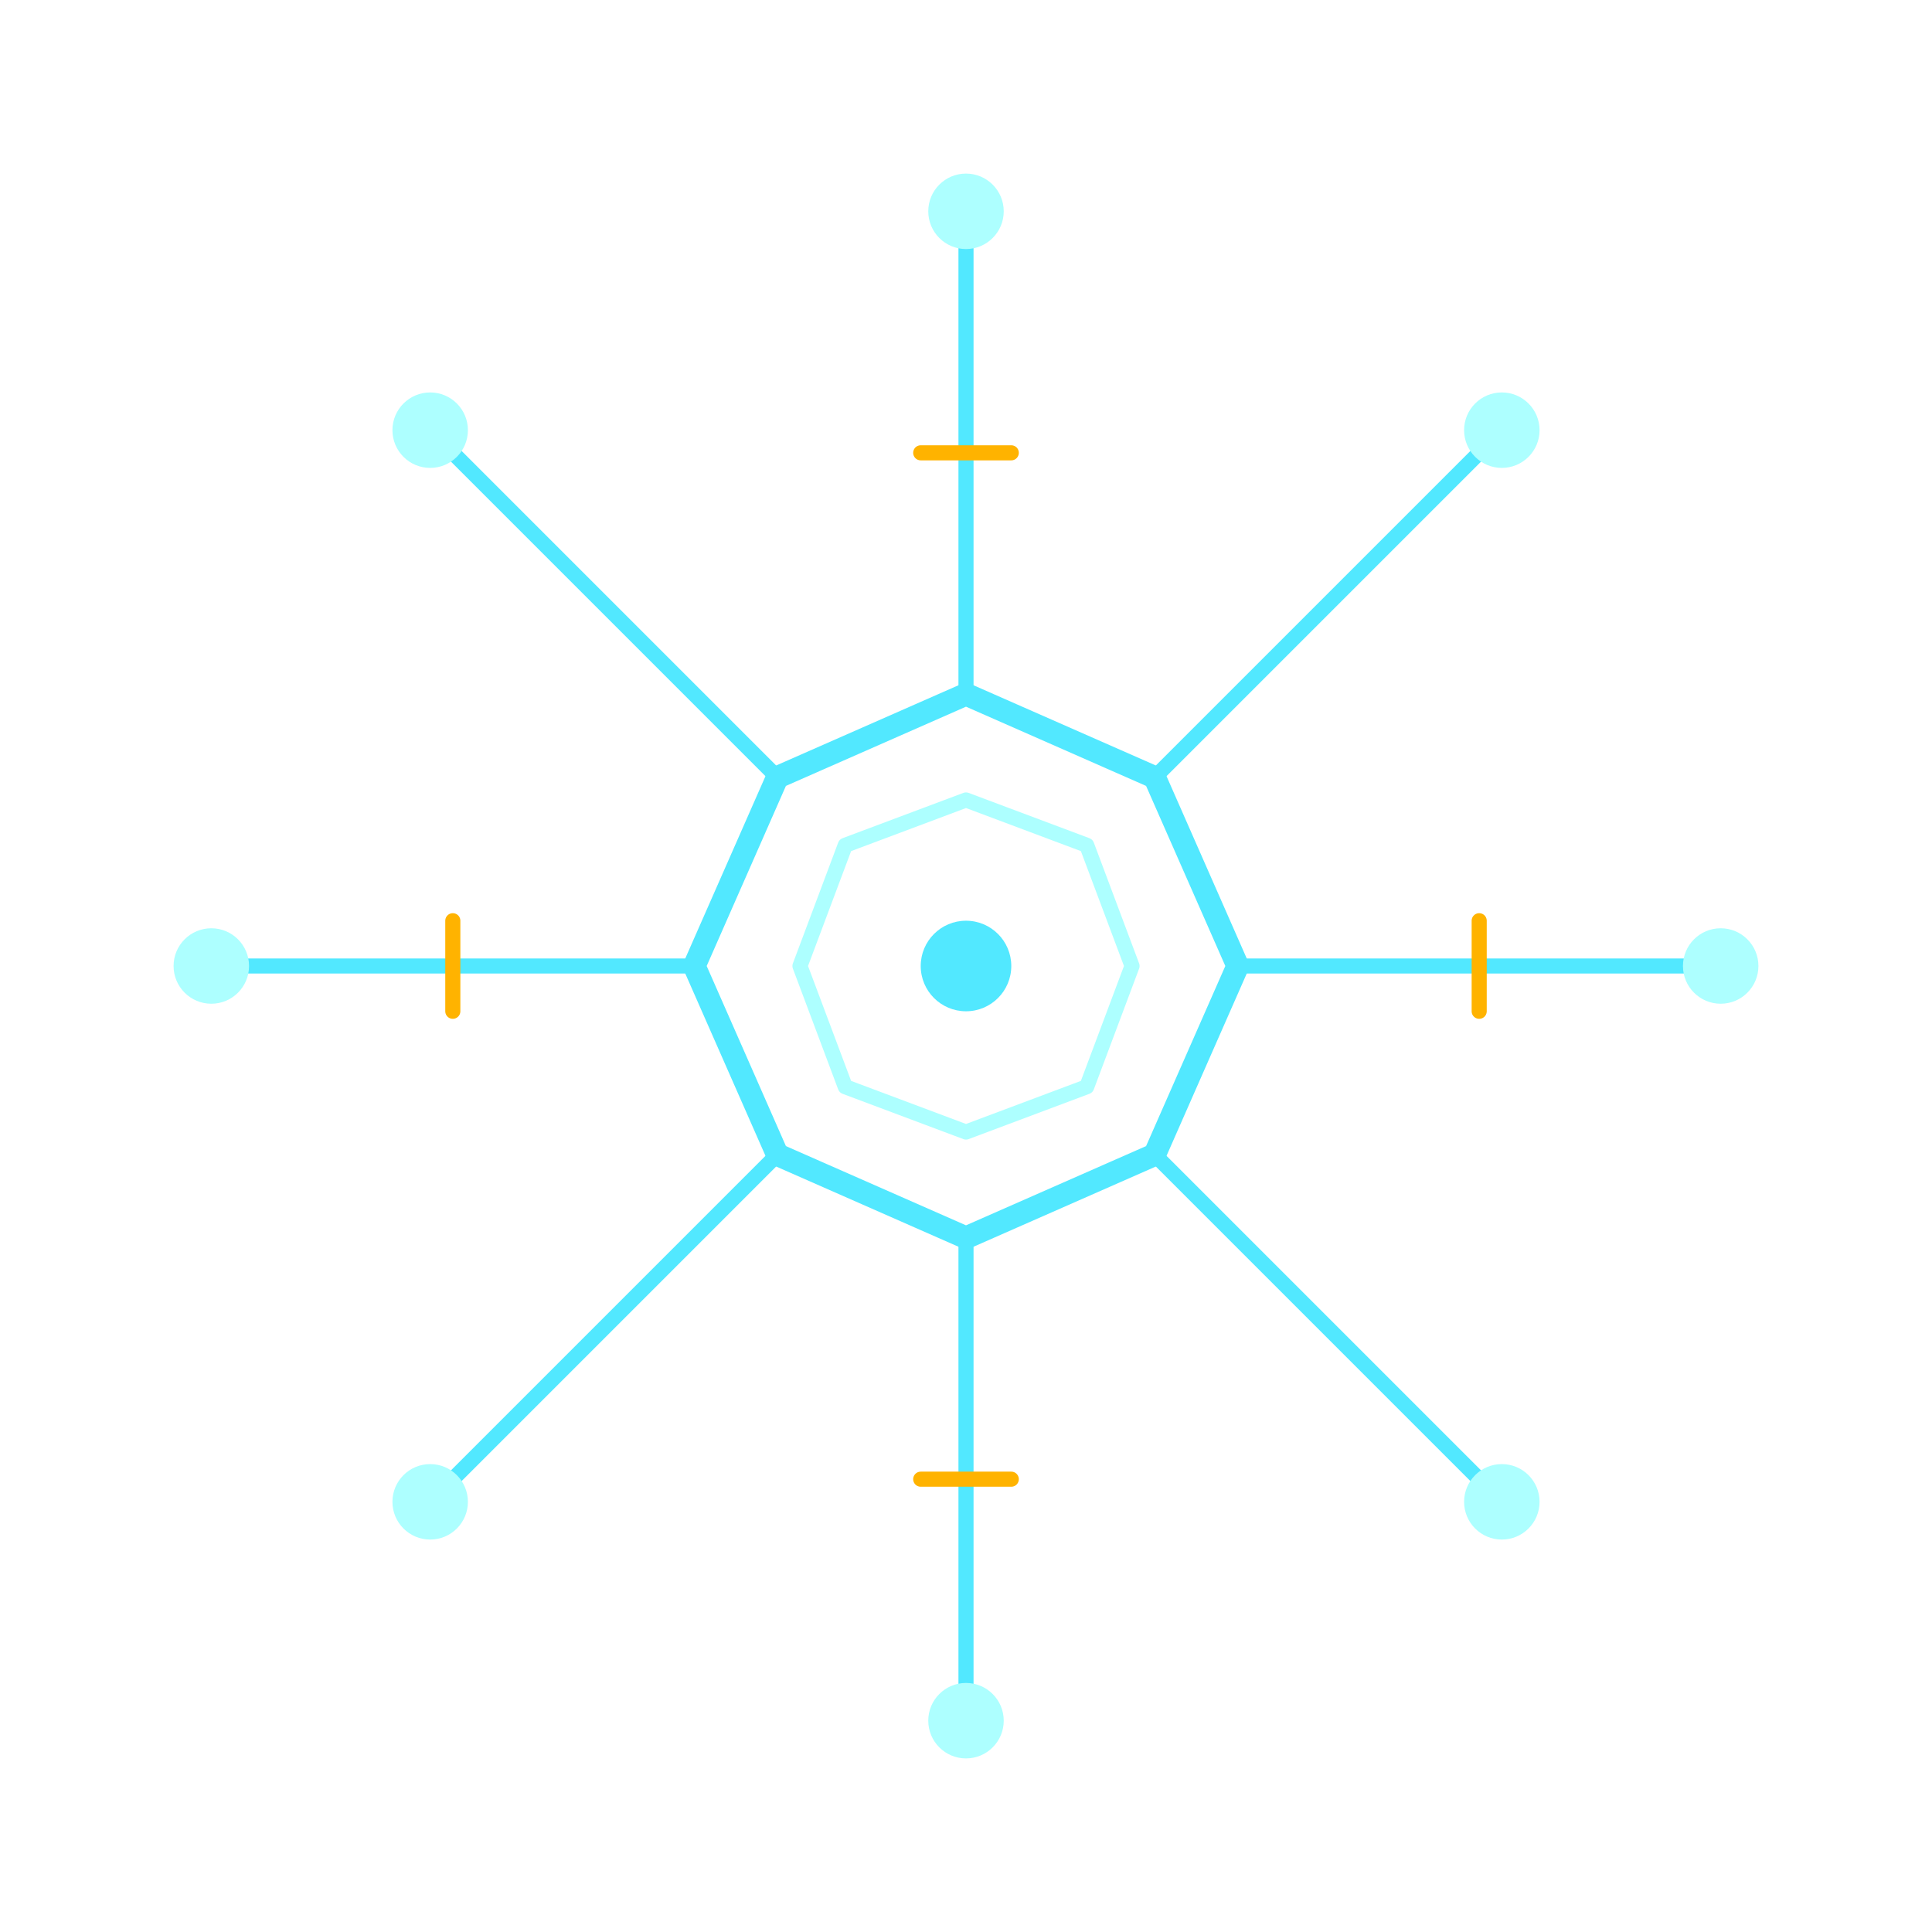
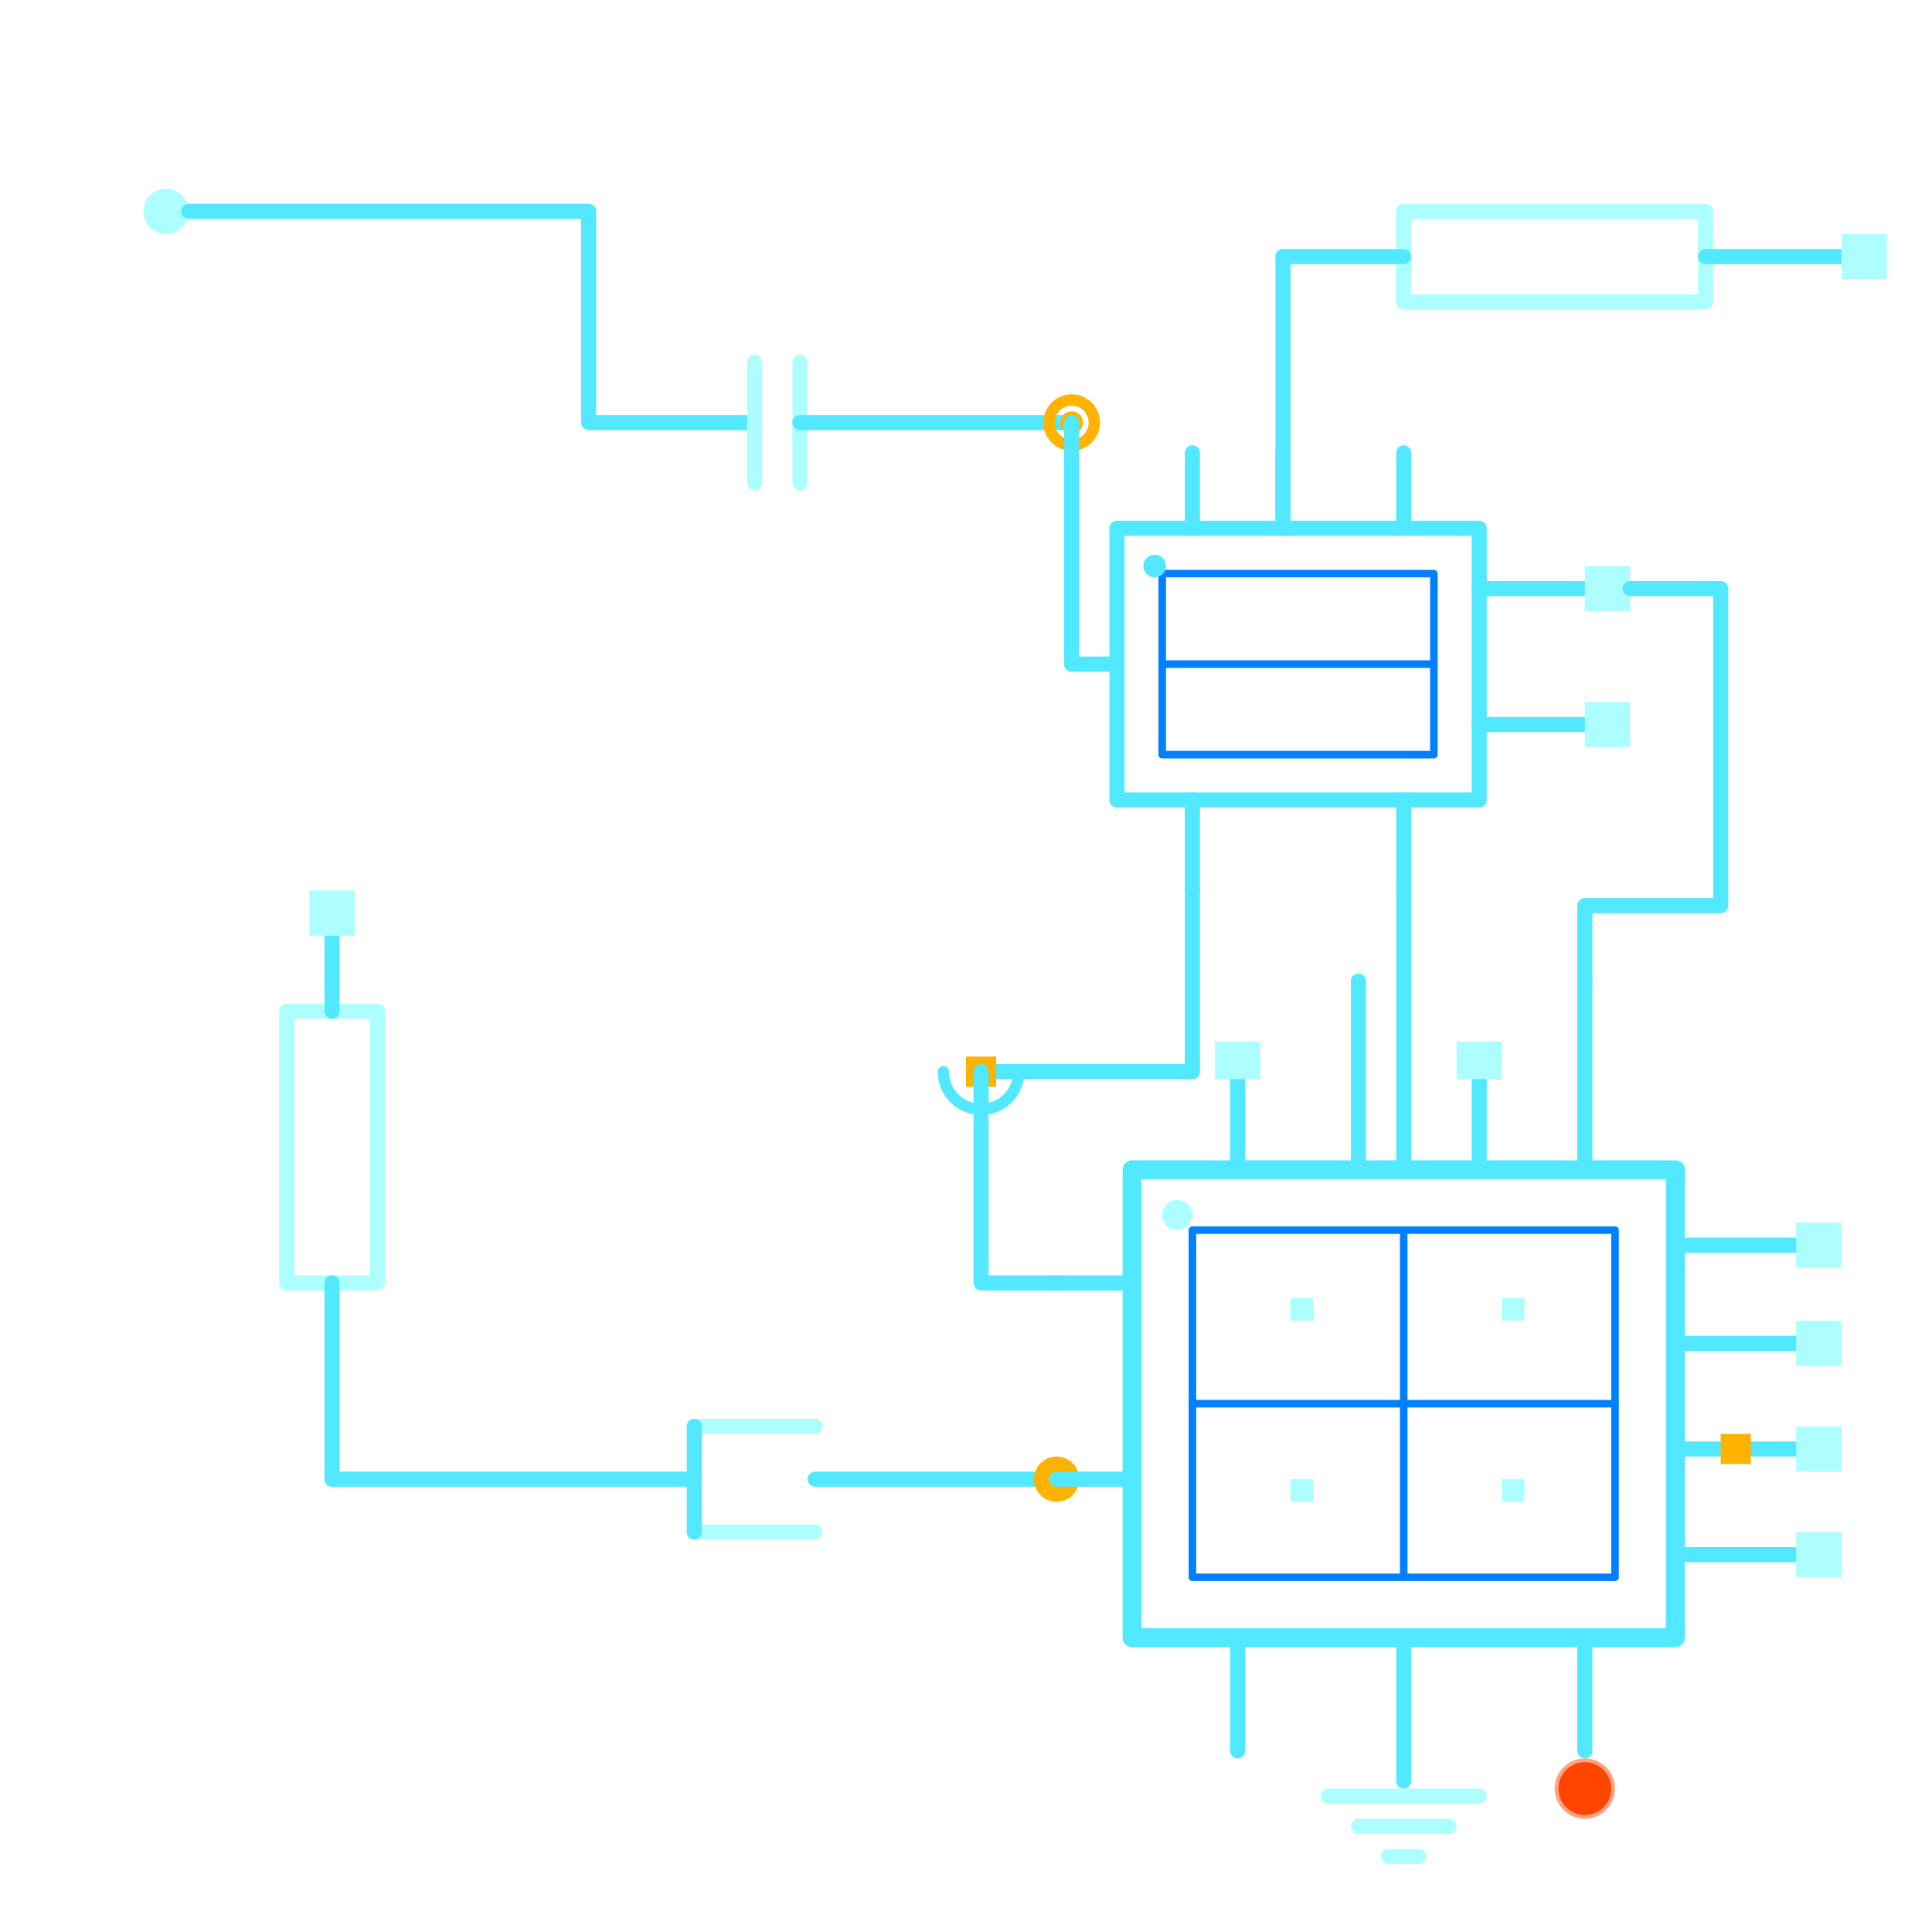
<svg xmlns="http://www.w3.org/2000/svg" viewBox="0 0 256 256" fill="none" stroke-linecap="round" stroke-linejoin="round">
-   <polygon points="128,92 153,103 164,128 153,153 128,164 103,153 92,128 103,103" stroke="#52E8FF" stroke-width="3" />
-   <polygon points="128,106 144,112 150,128 144,144 128,150 112,144 106,128 112,112" stroke="#ADFFFF" stroke-width="2" />
-   <circle cx="128" cy="128" r="6" fill="#52E8FF" />
+   <circle cx="22" cy="28" r="3" fill="#ADFFFF" />
+   <path d="M 25 28 L 78 28 L 78 56 L 100 56" stroke="#52E8FF" stroke-width="2" />
+   <g stroke="#ADFFFF" stroke-width="2">
+     <line x1="100" y1="48" x2="100" y2="64" />
+     <line x1="106" y1="48" x2="106" y2="64" />
+   </g>
+   <path d="M 106 56 L 142 56" stroke="#52E8FF" stroke-width="2" />
+   <circle cx="142" cy="56" r="3" fill="none" stroke="#FFB300" stroke-width="1.5" />
+   <circle cx="142" cy="56" r="1.5" fill="#FFB300" />
+   <rect x="186" y="28" width="40" height="12" stroke="#ADFFFF" stroke-width="2" />
+   <line x1="170" y1="34" x2="186" y2="34" stroke="#52E8FF" stroke-width="2" />
+   <line x1="226" y1="34" x2="244" y2="34" stroke="#52E8FF" stroke-width="2" />
+   <rect x="244" y="31" width="6" height="6" fill="#ADFFFF" />
+   <path d="M 170 34 L 170 70" stroke="#52E8FF" stroke-width="2" />
+   <rect x="148" y="70" width="48" height="36" stroke="#52E8FF" stroke-width="2" />
+   <rect x="154" y="76" width="36" height="24" stroke="#007FFF" stroke-width="1" />
+   <line x1="154" y1="88" x2="190" y2="88" stroke="#007FFF" stroke-width="1" />
+   <circle cx="153" cy="75" r="1.5" fill="#52E8FF" />
  <g stroke="#52E8FF" stroke-width="2">
-     <line x1="128" y1="92" x2="128" y2="28" />
-     <line x1="153" y1="103" x2="199" y2="57" />
-     <line x1="164" y1="128" x2="228" y2="128" />
-     <line x1="153" y1="153" x2="199" y2="199" />
-     <line x1="128" y1="164" x2="128" y2="228" />
-     <line x1="103" y1="153" x2="57" y2="199" />
-     <line x1="92" y1="128" x2="28" y2="128" />
-     <line x1="103" y1="103" x2="57" y2="57" />
+     <line x1="158" y1="70" x2="158" y2="60" />
+     <line x1="170" y1="70" x2="170" y2="60" />
+     <line x1="186" y1="70" x2="186" y2="60" />
+     <line x1="196" y1="78" x2="210" y2="78" />
+     <line x1="196" y1="96" x2="210" y2="96" />
+     <line x1="158" y1="106" x2="158" y2="118" />
+     <line x1="186" y1="106" x2="186" y2="118" />
+     <line x1="148" y1="88" x2="142" y2="88" />
  </g>
  <g fill="#ADFFFF">
-     <circle cx="128" cy="28" r="5" />
-     <circle cx="199" cy="57" r="5" />
-     <circle cx="228" cy="128" r="5" />
-     <circle cx="199" cy="199" r="5" />
-     <circle cx="128" cy="228" r="5" />
-     <circle cx="57" cy="199" r="5" />
-     <circle cx="28" cy="128" r="5" />
-     <circle cx="57" cy="57" r="5" />
+     <rect x="210" y="75" width="6" height="6" />
+     <rect x="210" y="93" width="6" height="6" />
  </g>
-   <g stroke="#FFB300" stroke-width="2">
-     <line x1="122" y1="60" x2="134" y2="60" />
-     <line x1="196" y1="122" x2="196" y2="134" />
-     <line x1="122" y1="196" x2="134" y2="196" />
-     <line x1="60" y1="122" x2="60" y2="134" />
+   <path d="M 142 88 L 142 56" stroke="#52E8FF" stroke-width="2" />
+   <path d="M 158 118 L 158 142 L 130 142" stroke="#52E8FF" stroke-width="2" />
+   <rect x="128" y="140" width="4" height="4" fill="#FFB300" />
+   <path d="M 186 118 L 186 155" stroke="#52E8FF" stroke-width="2" />
+   <rect x="38" y="134" width="12" height="36" stroke="#ADFFFF" stroke-width="2" />
+   <line x1="44" y1="124" x2="44" y2="134" stroke="#52E8FF" stroke-width="2" />
+   <line x1="44" y1="170" x2="44" y2="196" stroke="#52E8FF" stroke-width="2" />
+   <rect x="41" y="118" width="6" height="6" fill="#ADFFFF" />
+   <path d="M 44 196 L 92 196" stroke="#52E8FF" stroke-width="2" />
+   <g stroke="#ADFFFF" stroke-width="2">
+     <line x1="92" y1="189" x2="108" y2="189" />
+     <line x1="92" y1="203" x2="108" y2="203" />
  </g>
+   <line x1="92" y1="196" x2="92" y2="189" stroke="#52E8FF" stroke-width="2" />
+   <line x1="92" y1="196" x2="92" y2="203" stroke="#52E8FF" stroke-width="2" />
+   <path d="M 108 196 L 140 196" stroke="#52E8FF" stroke-width="2" />
+   <circle cx="140" cy="196" r="3" fill="#FFB300" />
+   <rect x="150" y="155" width="72" height="62" stroke="#52E8FF" stroke-width="2.5" />
+   <rect x="158" y="163" width="56" height="46" stroke="#007FFF" stroke-width="1" />
+   <line x1="158" y1="186" x2="214" y2="186" stroke="#007FFF" stroke-width="1" />
+   <line x1="186" y1="163" x2="186" y2="209" stroke="#007FFF" stroke-width="1" />
+   <circle cx="156" cy="161" r="2" fill="#ADFFFF" />
+   <g stroke="#52E8FF" stroke-width="2">
+     <line x1="164" y1="155" x2="164" y2="142" />
+     <line x1="180" y1="155" x2="180" y2="130" />
+     <line x1="196" y1="155" x2="196" y2="142" />
+     <line x1="210" y1="155" x2="210" y2="130" />
+     <line x1="222" y1="165" x2="238" y2="165" />
+     <line x1="222" y1="178" x2="238" y2="178" />
+     <line x1="222" y1="192" x2="238" y2="192" />
+     <line x1="222" y1="206" x2="238" y2="206" />
+     <line x1="164" y1="217" x2="164" y2="232" />
+     <line x1="186" y1="217" x2="186" y2="236" />
+     <line x1="210" y1="217" x2="210" y2="232" />
+     <line x1="150" y1="170" x2="140" y2="170" />
+     <line x1="150" y1="196" x2="140" y2="196" />
+   </g>
+   <g fill="#ADFFFF">
+     <rect x="238" y="162" width="6" height="6" />
+     <rect x="238" y="175" width="6" height="6" />
+     <rect x="238" y="189" width="6" height="6" />
+     <rect x="238" y="203" width="6" height="6" />
+   </g>
+   <g stroke="#ADFFFF" stroke-width="2">
+     <line x1="176" y1="238" x2="196" y2="238" />
+     <line x1="180" y1="242" x2="192" y2="242" />
+     <line x1="184" y1="246" x2="188" y2="246" />
+   </g>
+   <rect x="228" y="190" width="4" height="4" fill="#FFB300" />
+   <circle cx="210" cy="237" r="3.5" fill="#FF4500" />
+   <circle cx="210" cy="237" r="3.5" fill="none" stroke="#FF4500" stroke-width="1" opacity="0.5" />
+   <g fill="#ADFFFF">
+     <rect x="171" y="172" width="3" height="3" />
+     <rect x="199" y="172" width="3" height="3" />
+     <rect x="171" y="196" width="3" height="3" />
+     <rect x="199" y="196" width="3" height="3" />
+   </g>
+   <g fill="#ADFFFF">
+     <rect x="161" y="138" width="6" height="5" />
+     <rect x="193" y="138" width="6" height="5" />
+   </g>
+   <path d="M 216 78 L 228 78 L 228 120 L 210 120 L 210 130" stroke="#52E8FF" stroke-width="2" />
+   <path d="M 130 142 L 130 170 L 140 170" stroke="#52E8FF" stroke-width="2" />
+   <path d="M 125 142 A 4 4 0 0 0 135 142" stroke="#52E8FF" stroke-width="1.5" fill="none" />
</svg>
